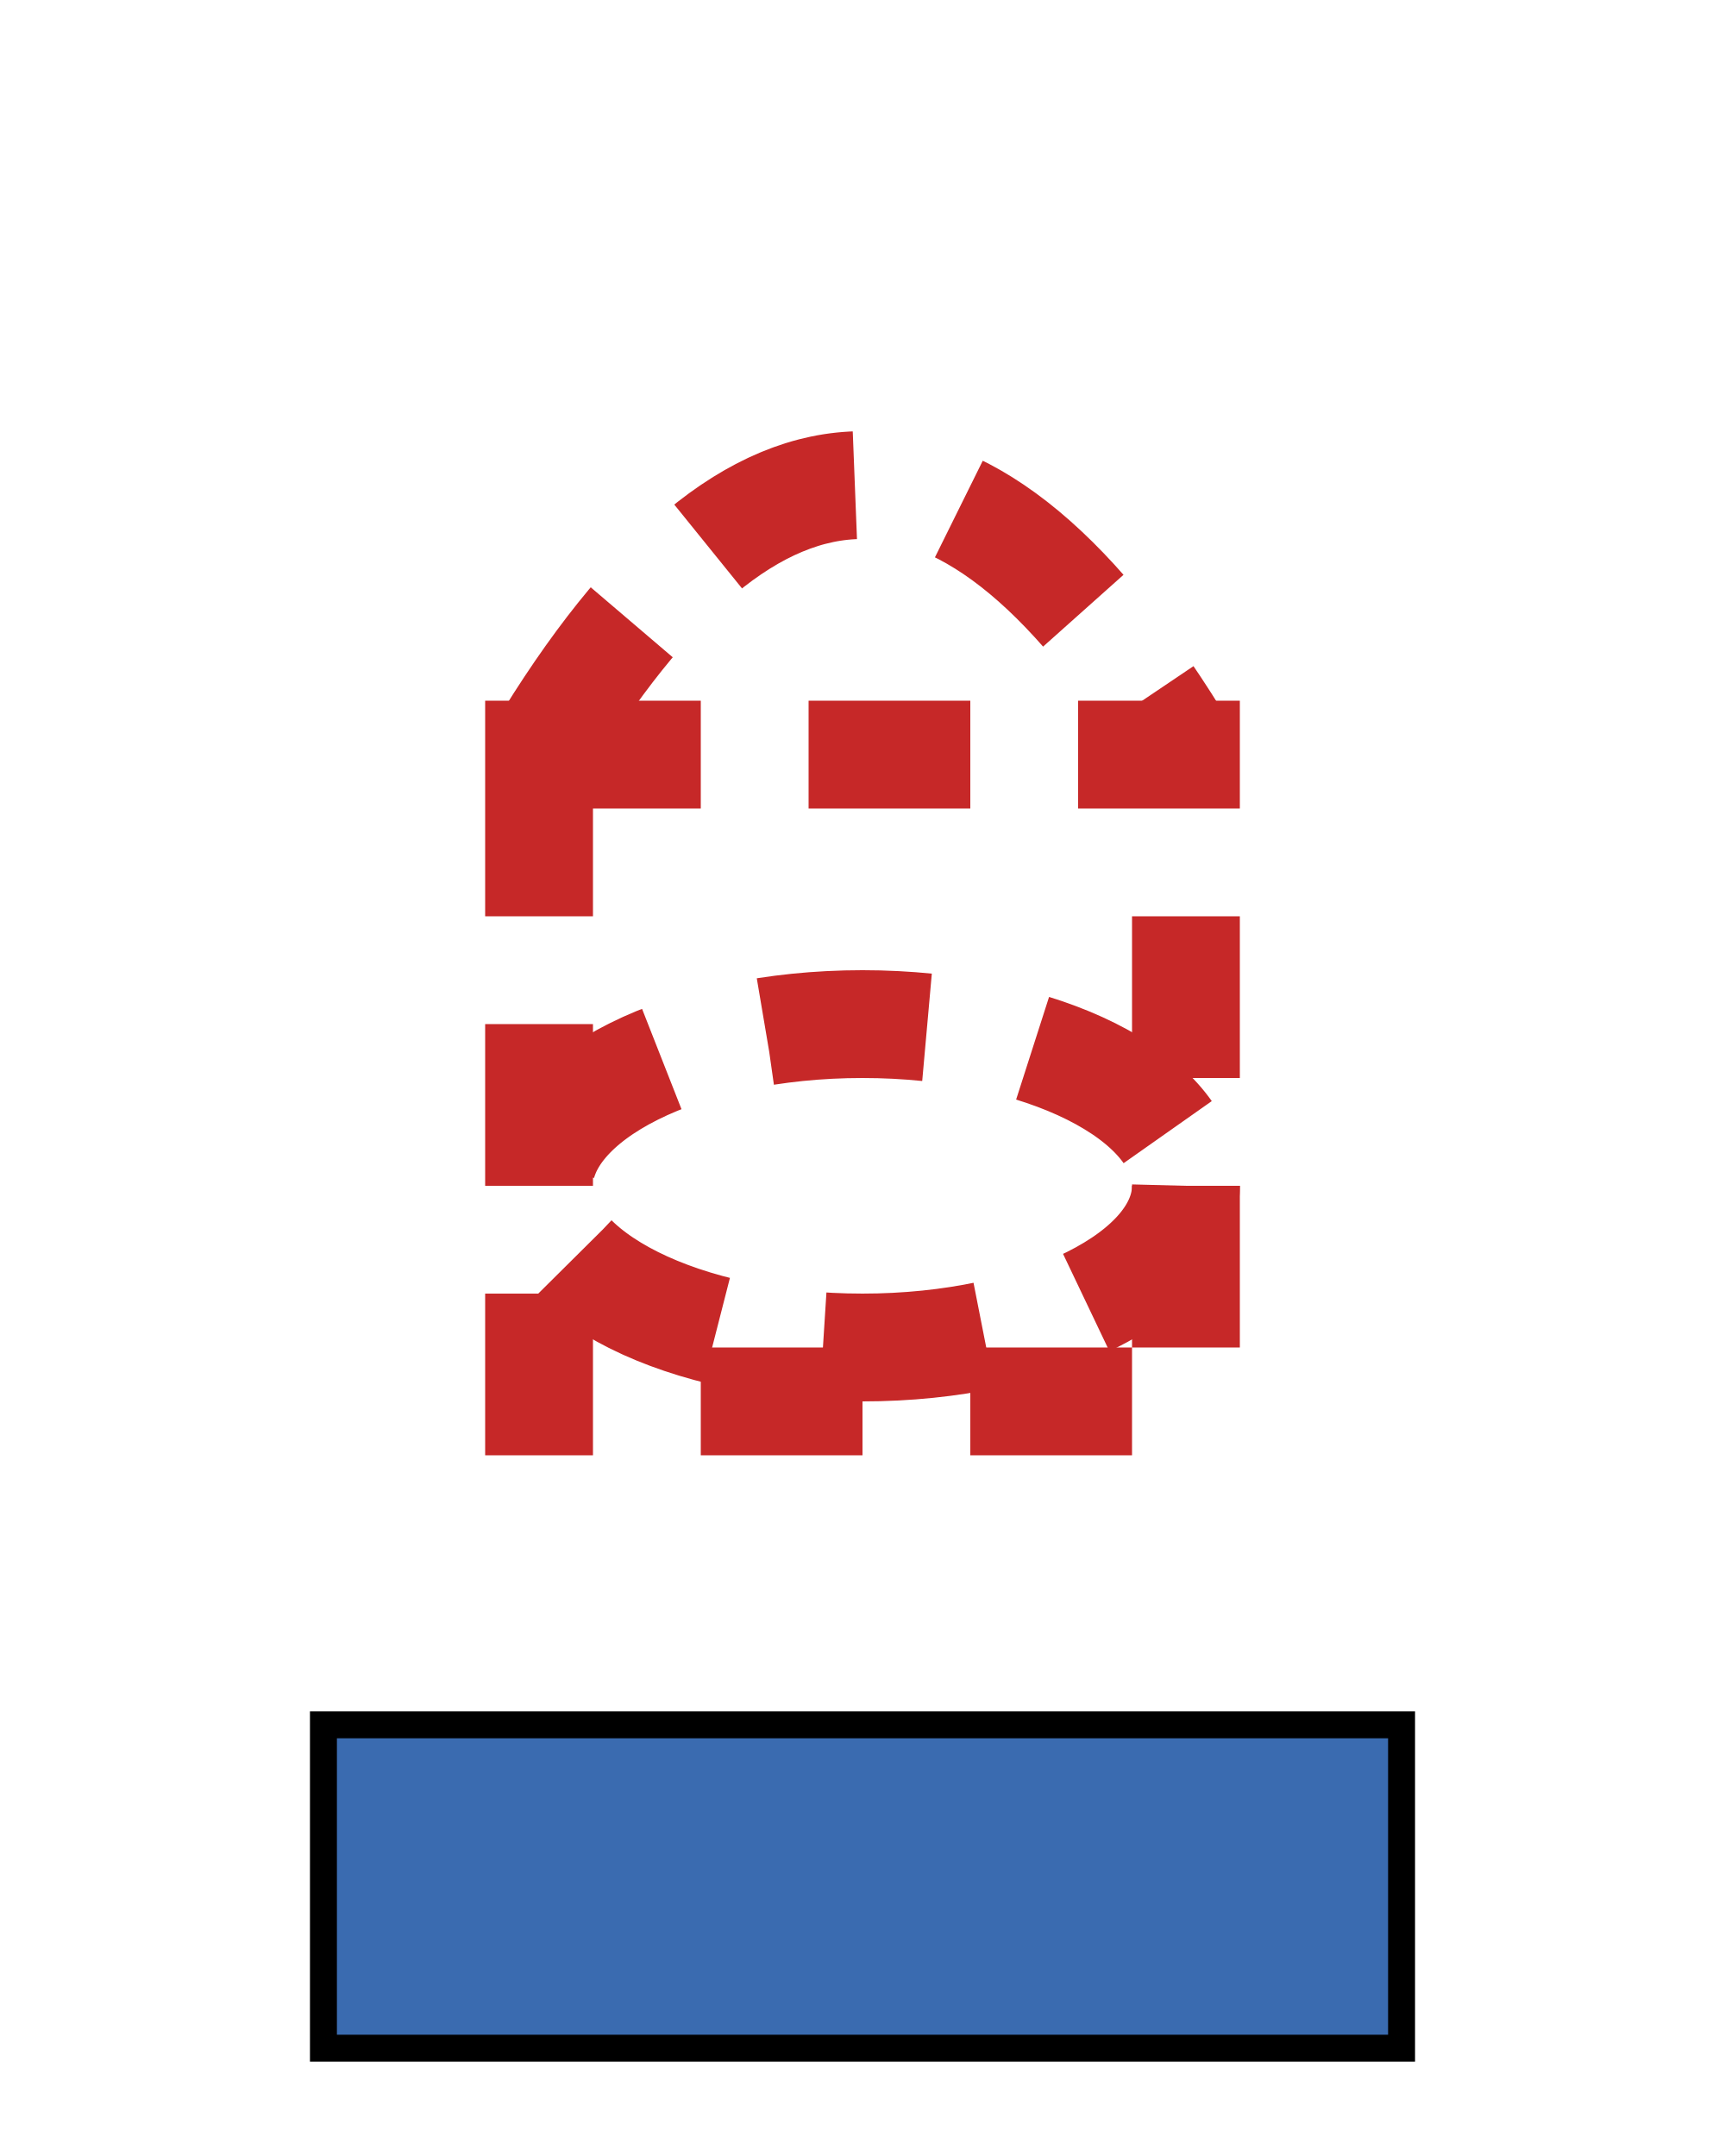
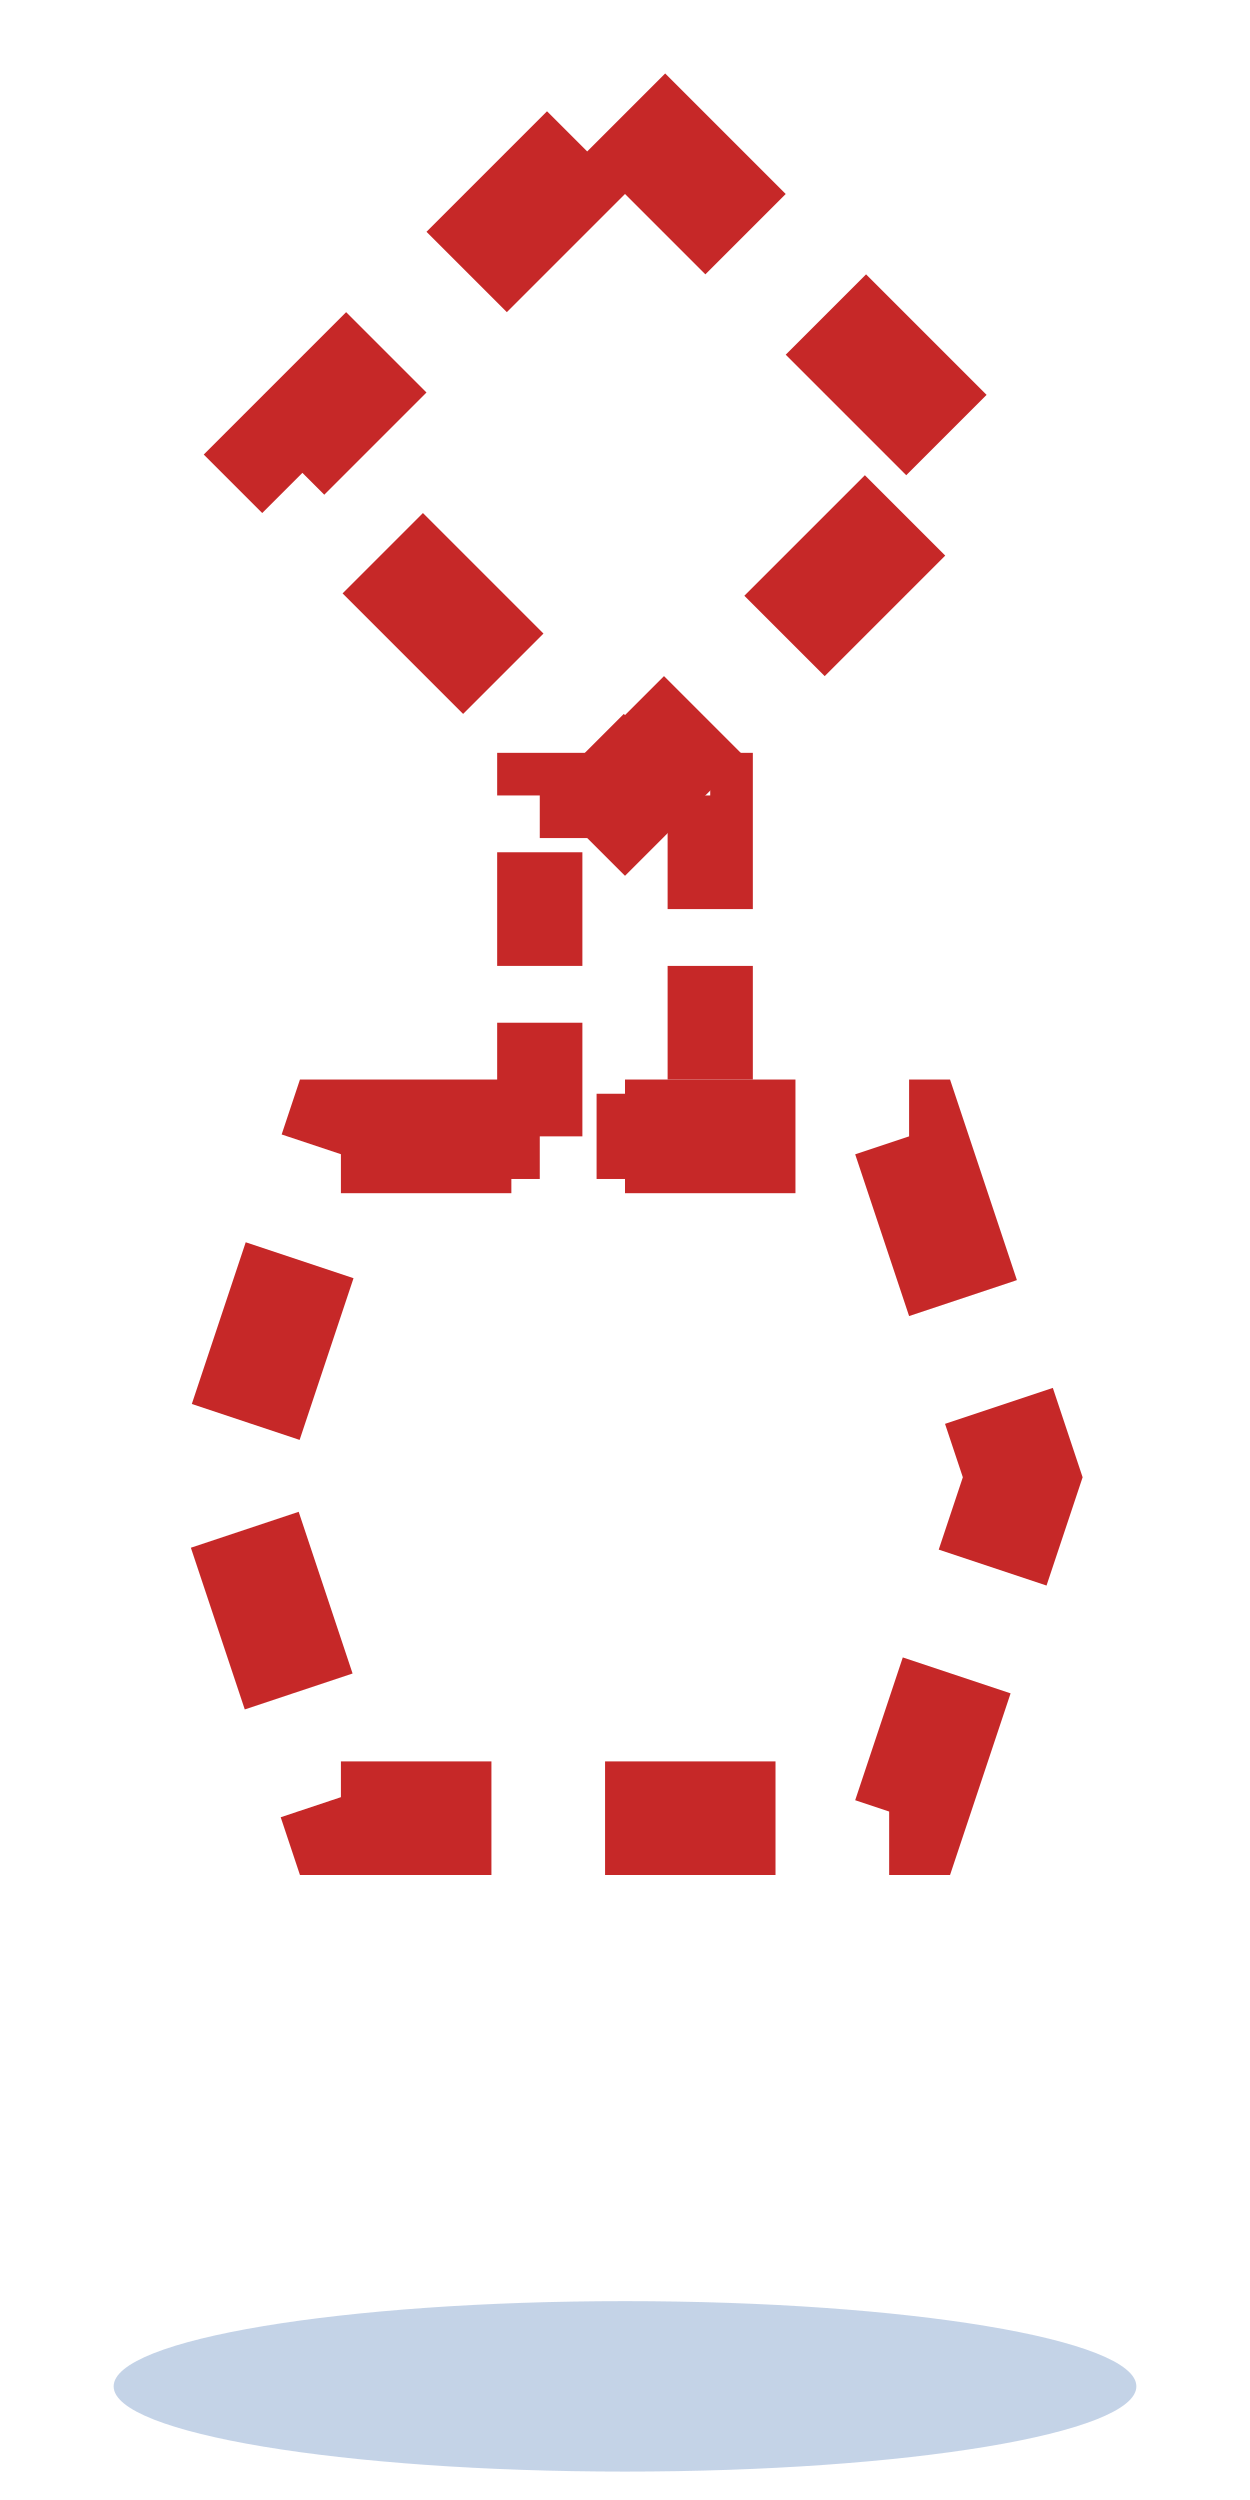
- <svg xmlns="http://www.w3.org/2000/svg" viewBox="0 0 32 40" width="32" height="40">
-   <rect x="6" y="32" width="20" height="6" fill="#3a6bb0" stroke="black" stroke-width="0.5" />
-   <ellipse cx="16" cy="22" rx="6" ry="3" fill="none" stroke="#c62828" stroke-width="2" stroke-dasharray="3,2" />
-   <rect x="10" y="14" width="12" height="12" fill="none" stroke="#c62828" stroke-width="2" stroke-dasharray="3,2" />
-   <path d="M 10,14 Q 16,4 22,14" fill="none" stroke="#c62828" stroke-width="2" stroke-dasharray="3,2" />
+ <svg xmlns="http://www.w3.org/2000/svg" viewBox="0 0 22 44" width="22" height="44">
+   <ellipse cx="11" cy="42" rx="9" ry="1.5" fill="#3a6bb0" opacity="0.3" />
+   <polygon points="11,2 17,8 11,14 5,8" fill="none" stroke="#c62828" stroke-width="2" stroke-dasharray="3,2" />
+   <rect x="9.5" y="14" width="3" height="6" fill="none" stroke="#c62828" stroke-width="1.5" stroke-dasharray="2,1" />
+   <polygon points="6,20 16,20 18,26 16,32 6,32 4,26" fill="none" stroke="#c62828" stroke-width="2" stroke-dasharray="3,2" />
</svg>
